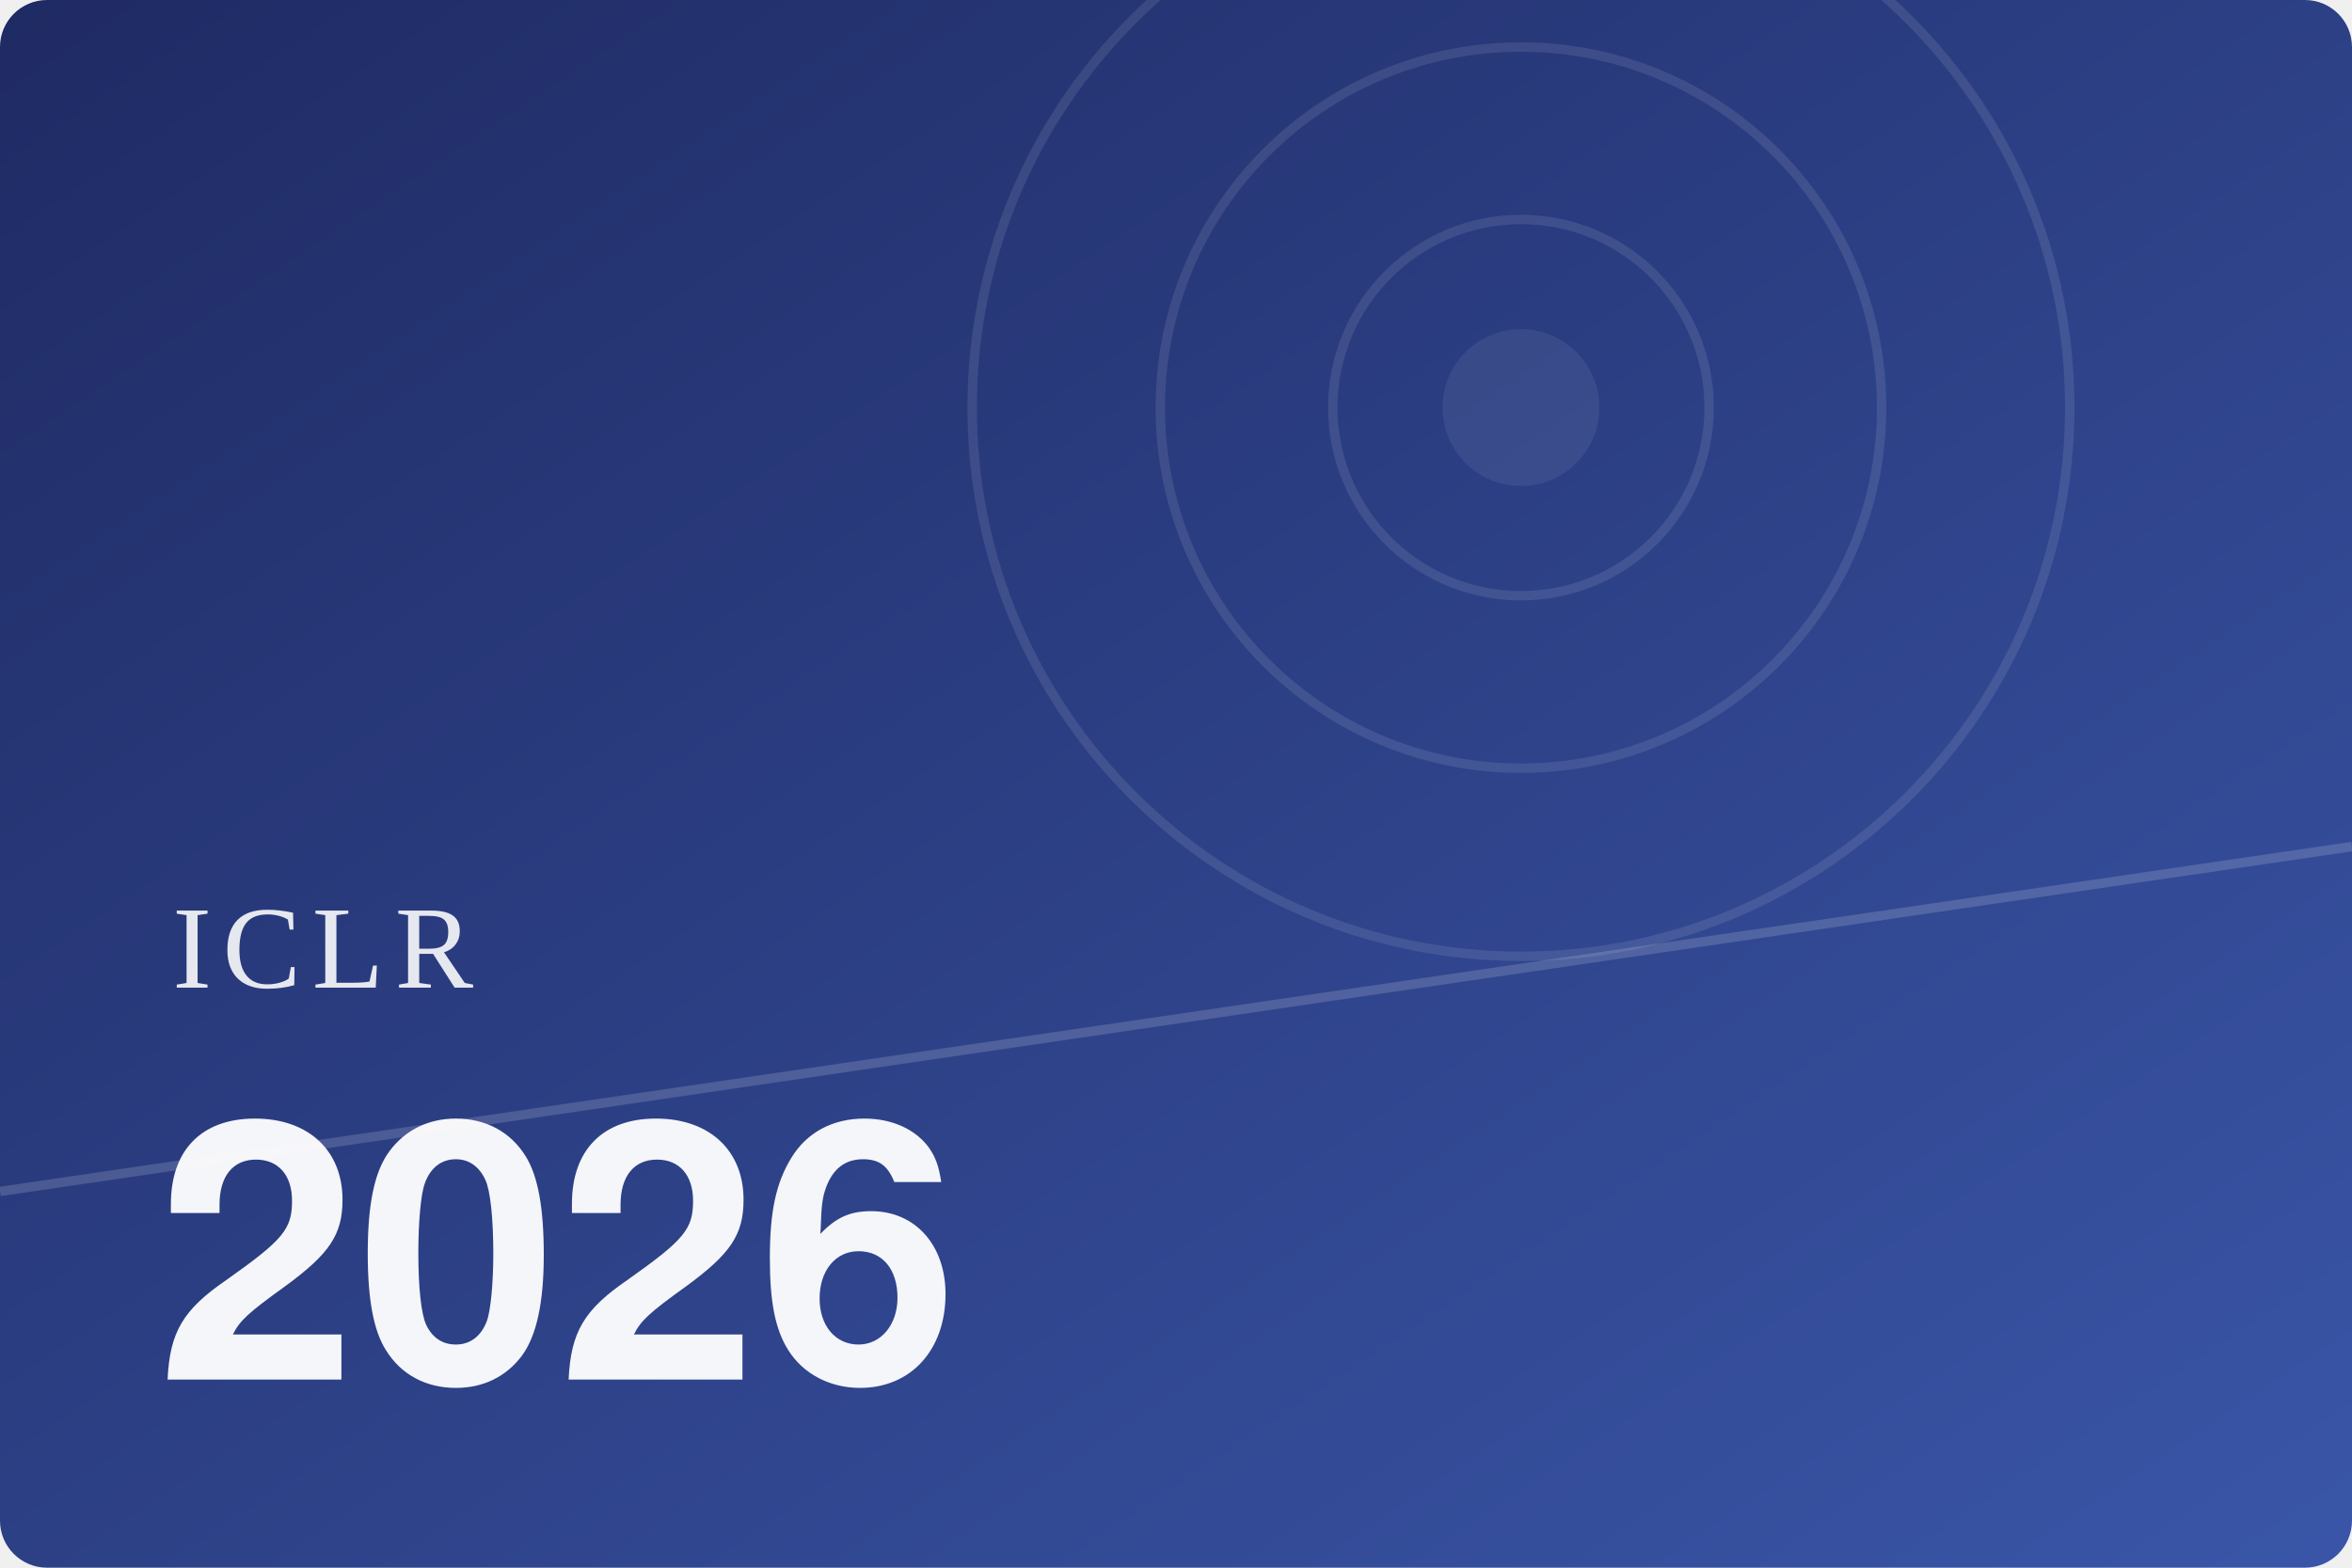
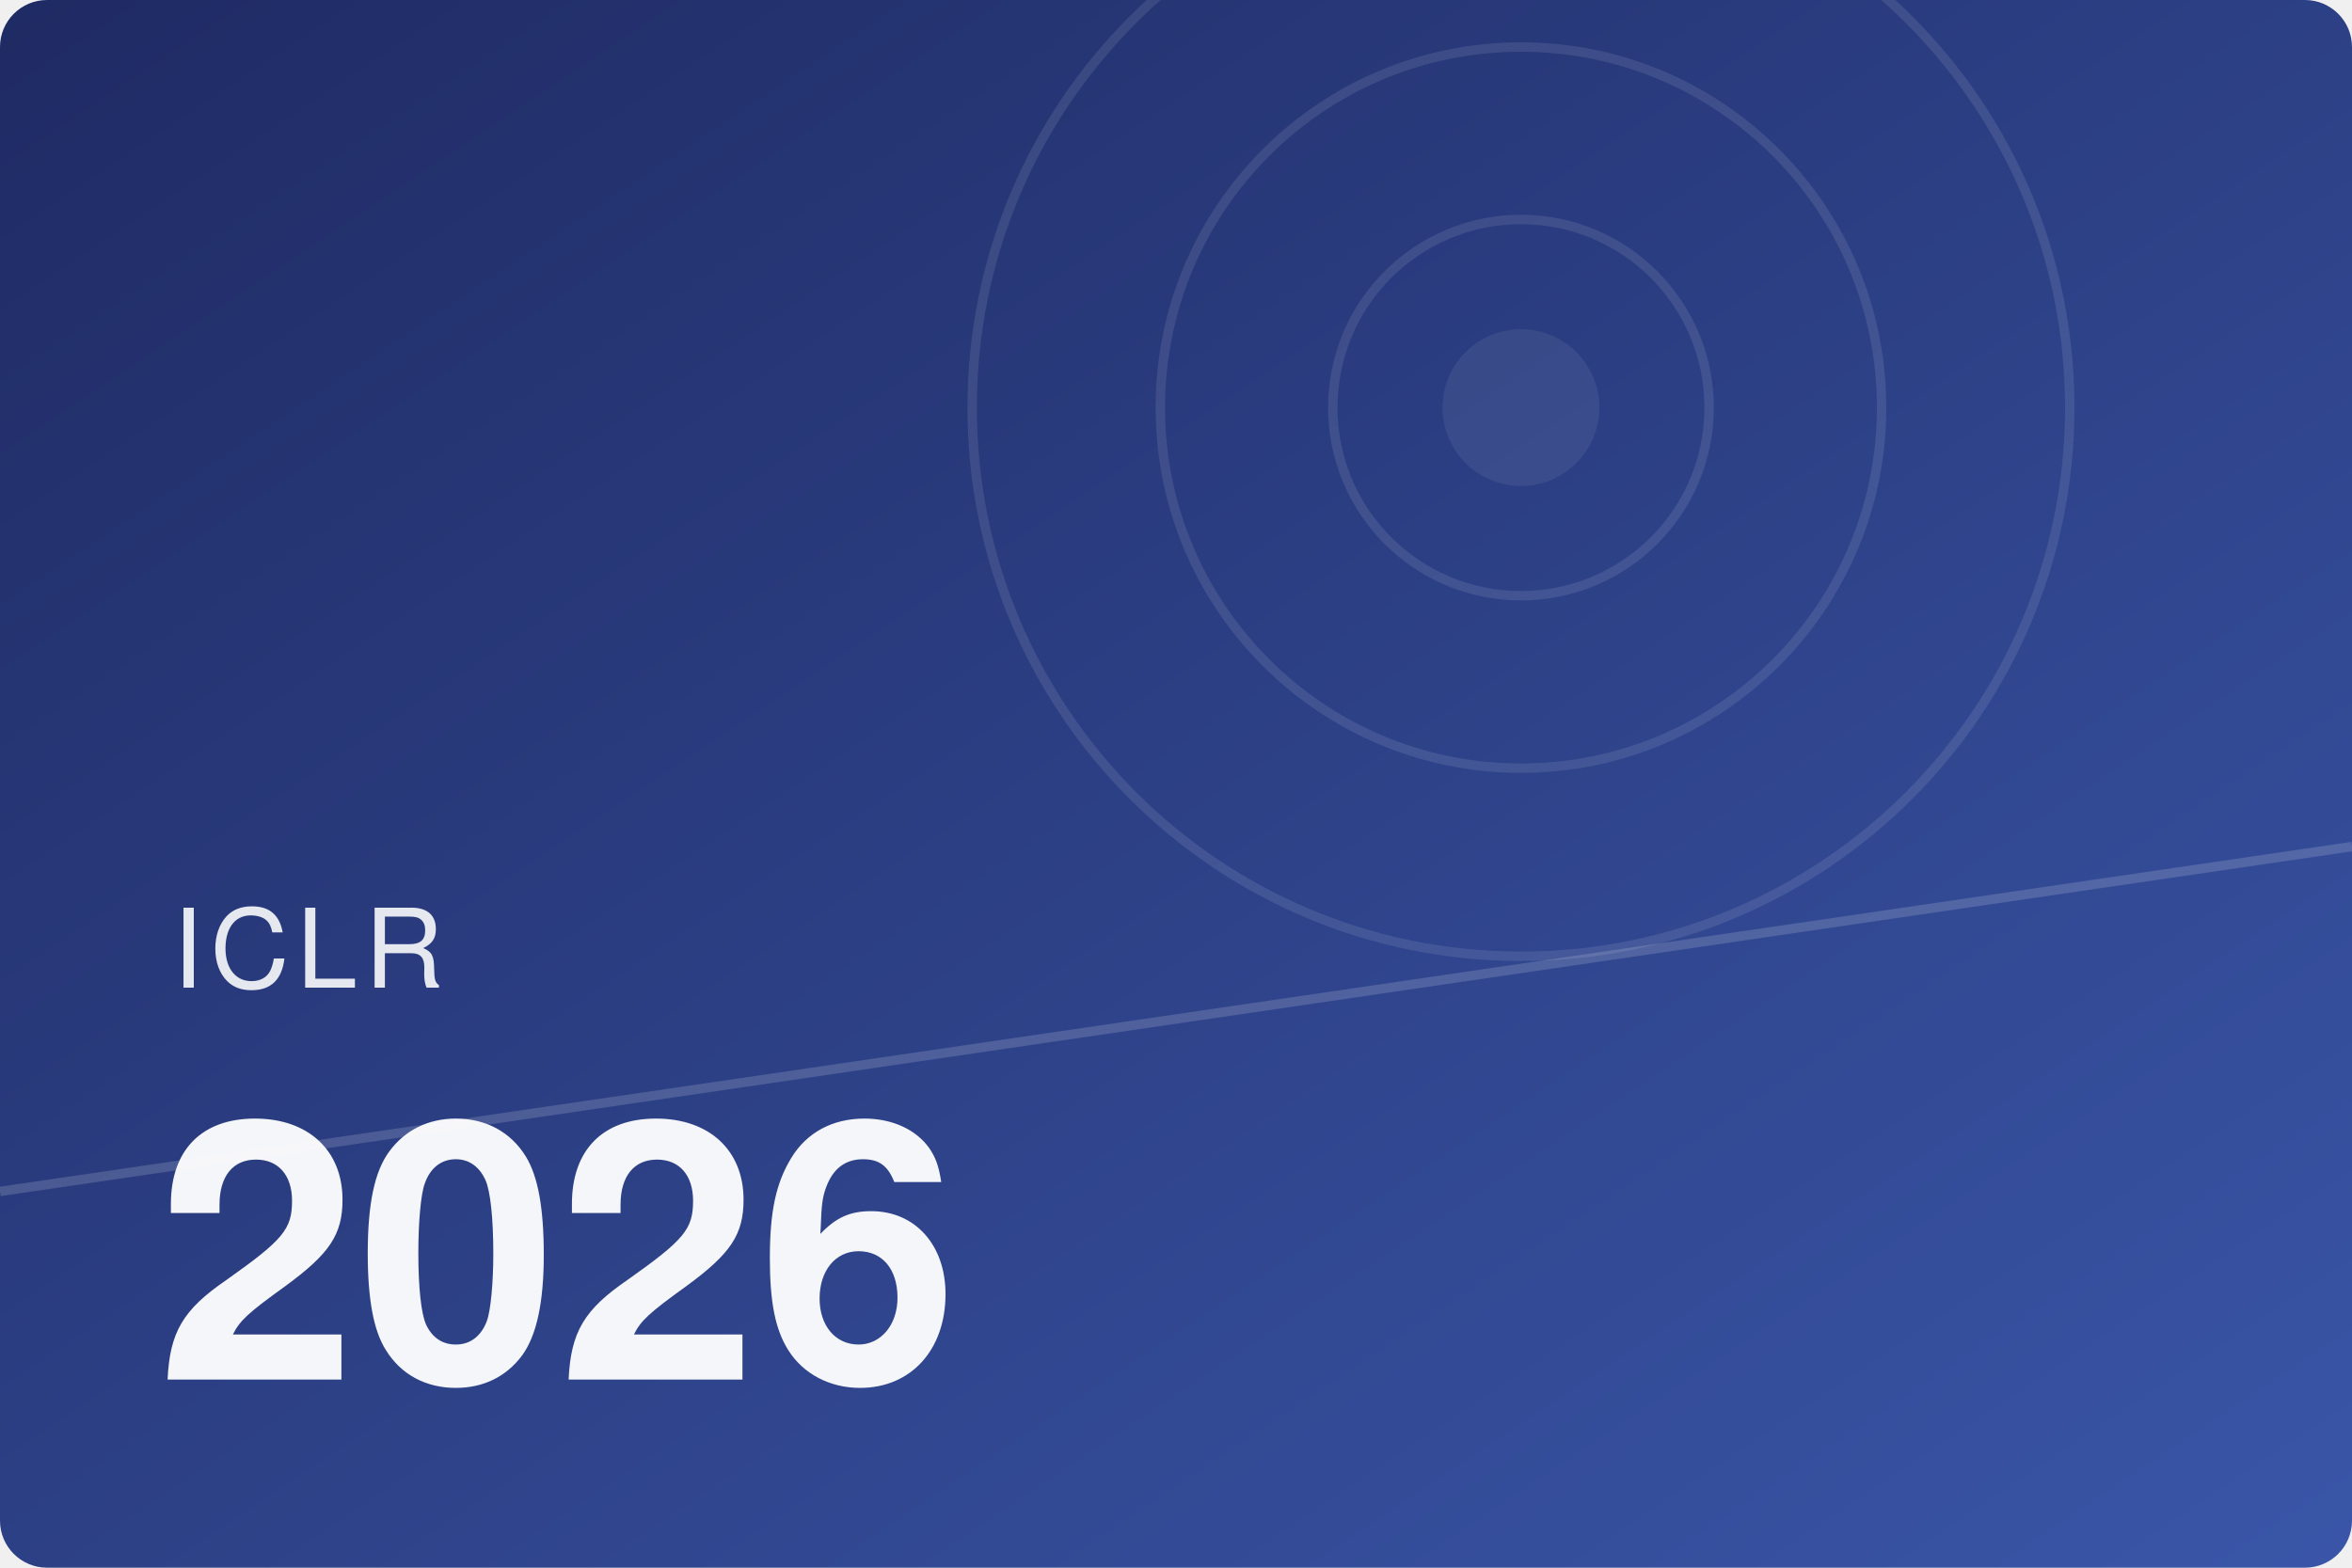
<svg xmlns="http://www.w3.org/2000/svg" viewBox="0 0 300 200" width="300" height="200" role="img" aria-label="ICLR 2026">
  <defs>
    <linearGradient id="bg" x1="0" y1="0" x2="1" y2="1">
      <stop offset="0" stop-color="#1f2a63" />
      <stop offset="1" stop-color="#3a56a8" />
    </linearGradient>
    <clipPath id="frame">
      <rect width="300" height="200" rx="6" />
    </clipPath>
  </defs>
  <g clip-path="url(#frame)">
    <rect width="300" height="200" fill="url(#bg)" />
    <g fill="none" stroke="#ffffff" stroke-opacity="0.10" stroke-width="1.2">
      <circle cx="194" cy="52" r="70" />
      <circle cx="194" cy="52" r="46" />
      <circle cx="194" cy="52" r="24" />
      <circle cx="194" cy="52" r="10" fill="#ffffff" fill-opacity="0.07" stroke="none" />
    </g>
    <path d="M0 152 L300 108" stroke="#ffffff" stroke-opacity="0.16" stroke-width="1.2" fill="none" />
-     <text x="22" y="126" font-family="Georgia, 'Times New Roman', serif" font-size="15" letter-spacing="1.4" fill="#ffffff" fill-opacity="0.88">ICLR</text>
+     <text x="22" y="126" font-family="Helvetica, Arial, sans-serif" font-size="14" letter-spacing="0.9" fill="#ffffff" fill-opacity="0.88">ICLR</text>
    <text x="20" y="176" font-family="Helvetica, Arial, sans-serif" font-size="46" font-weight="700" fill="#ffffff" fill-opacity="0.95">2026</text>
  </g>
</svg>
